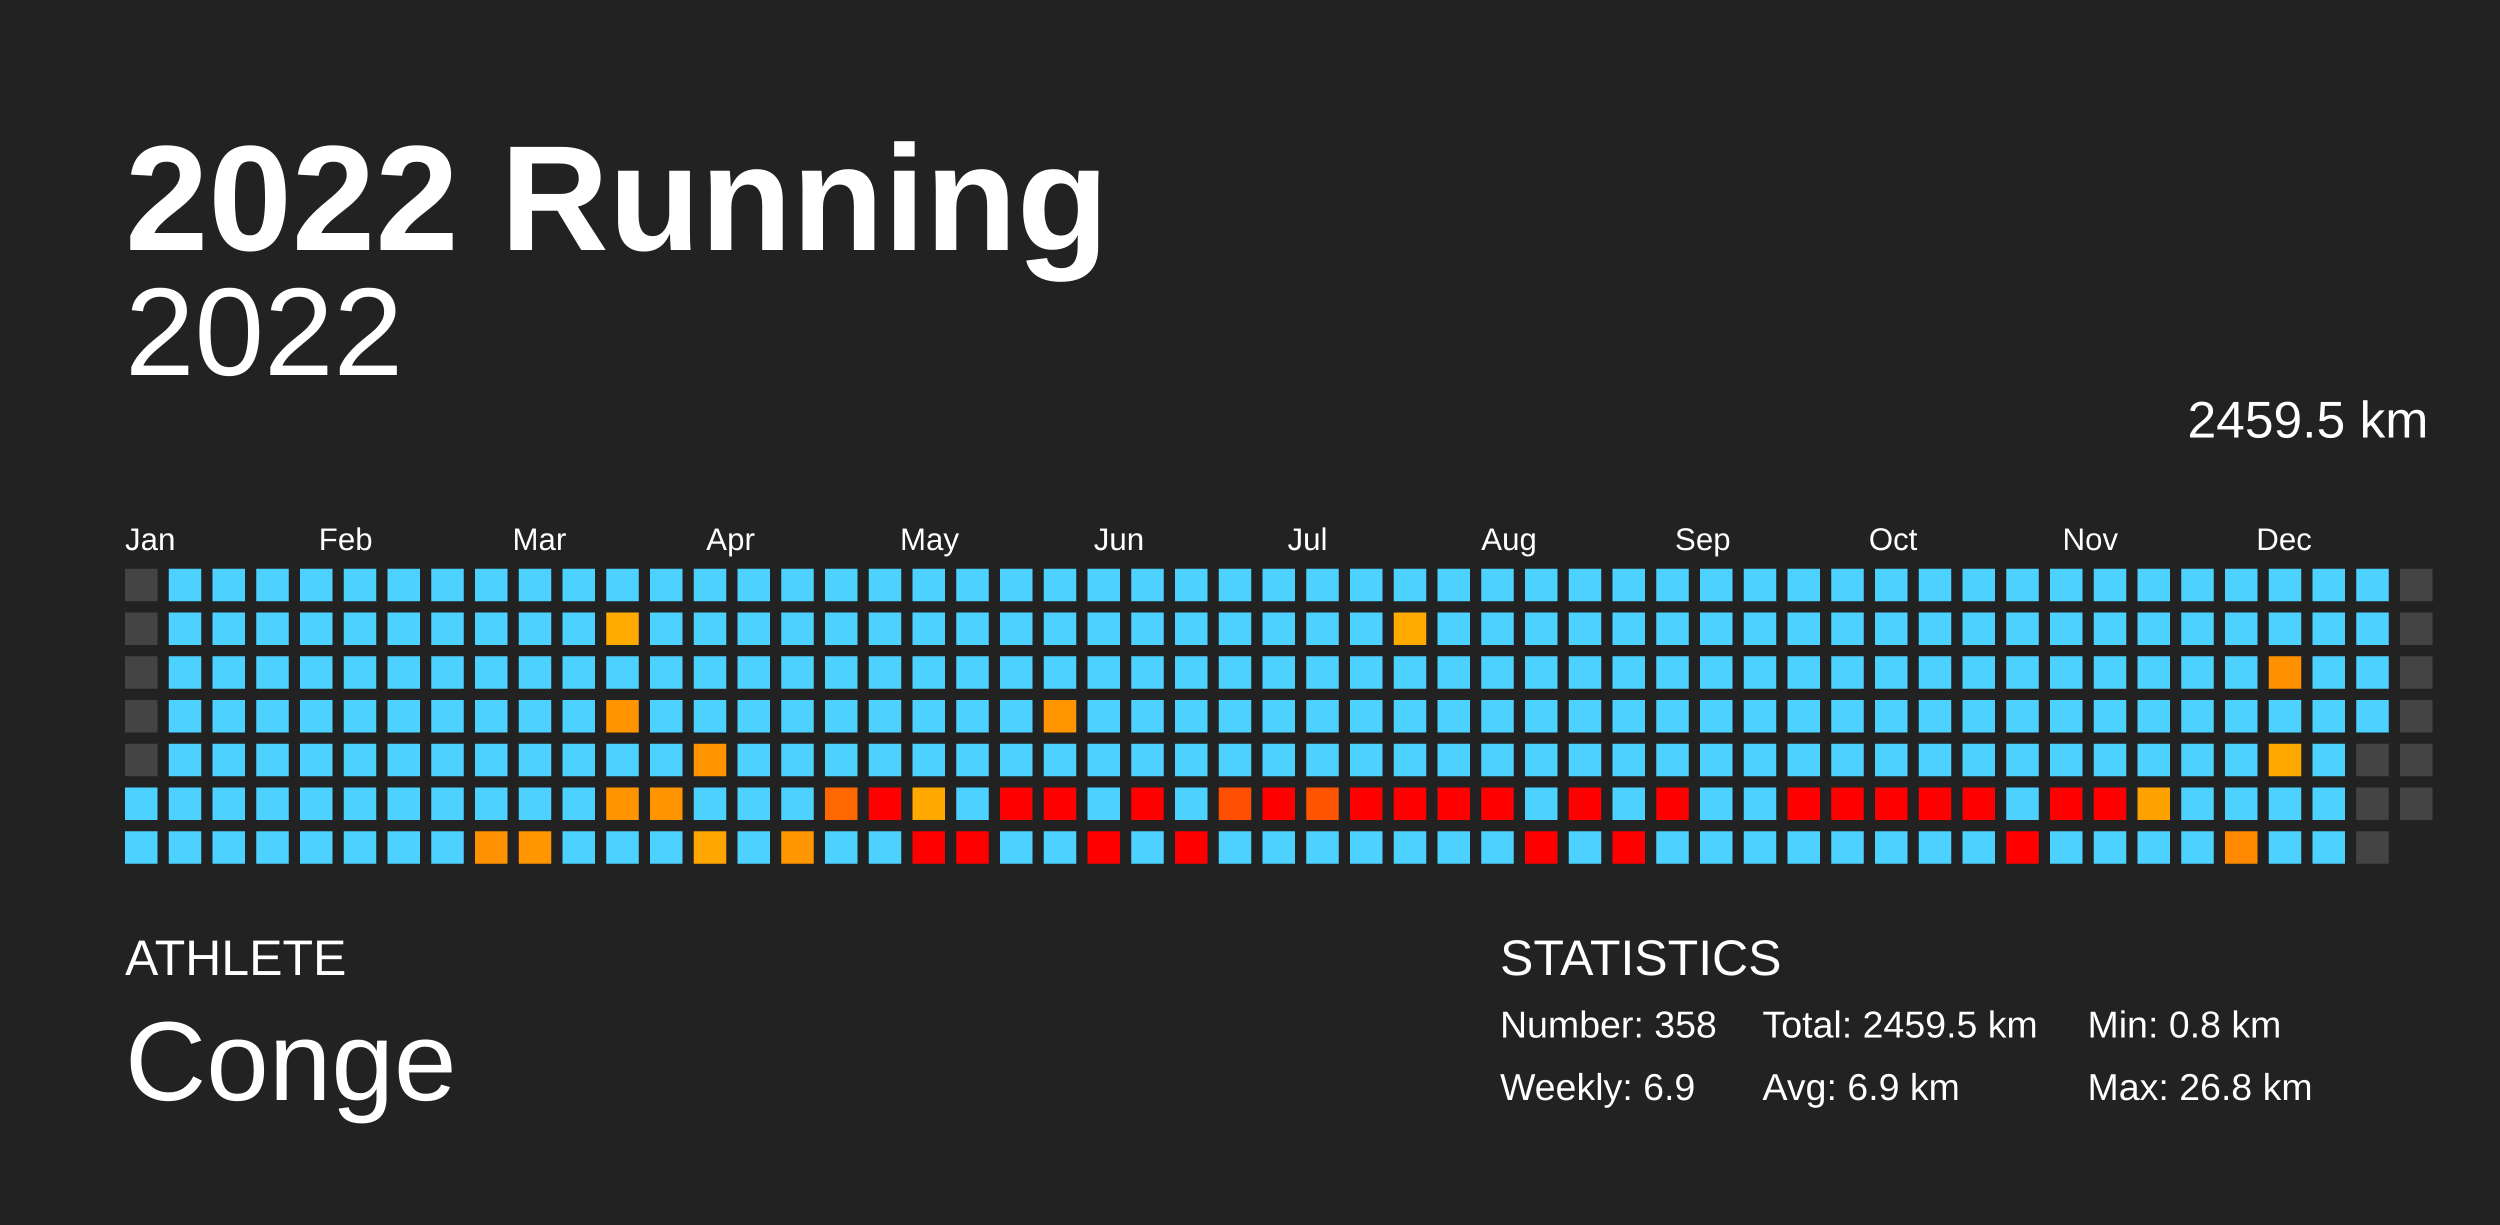
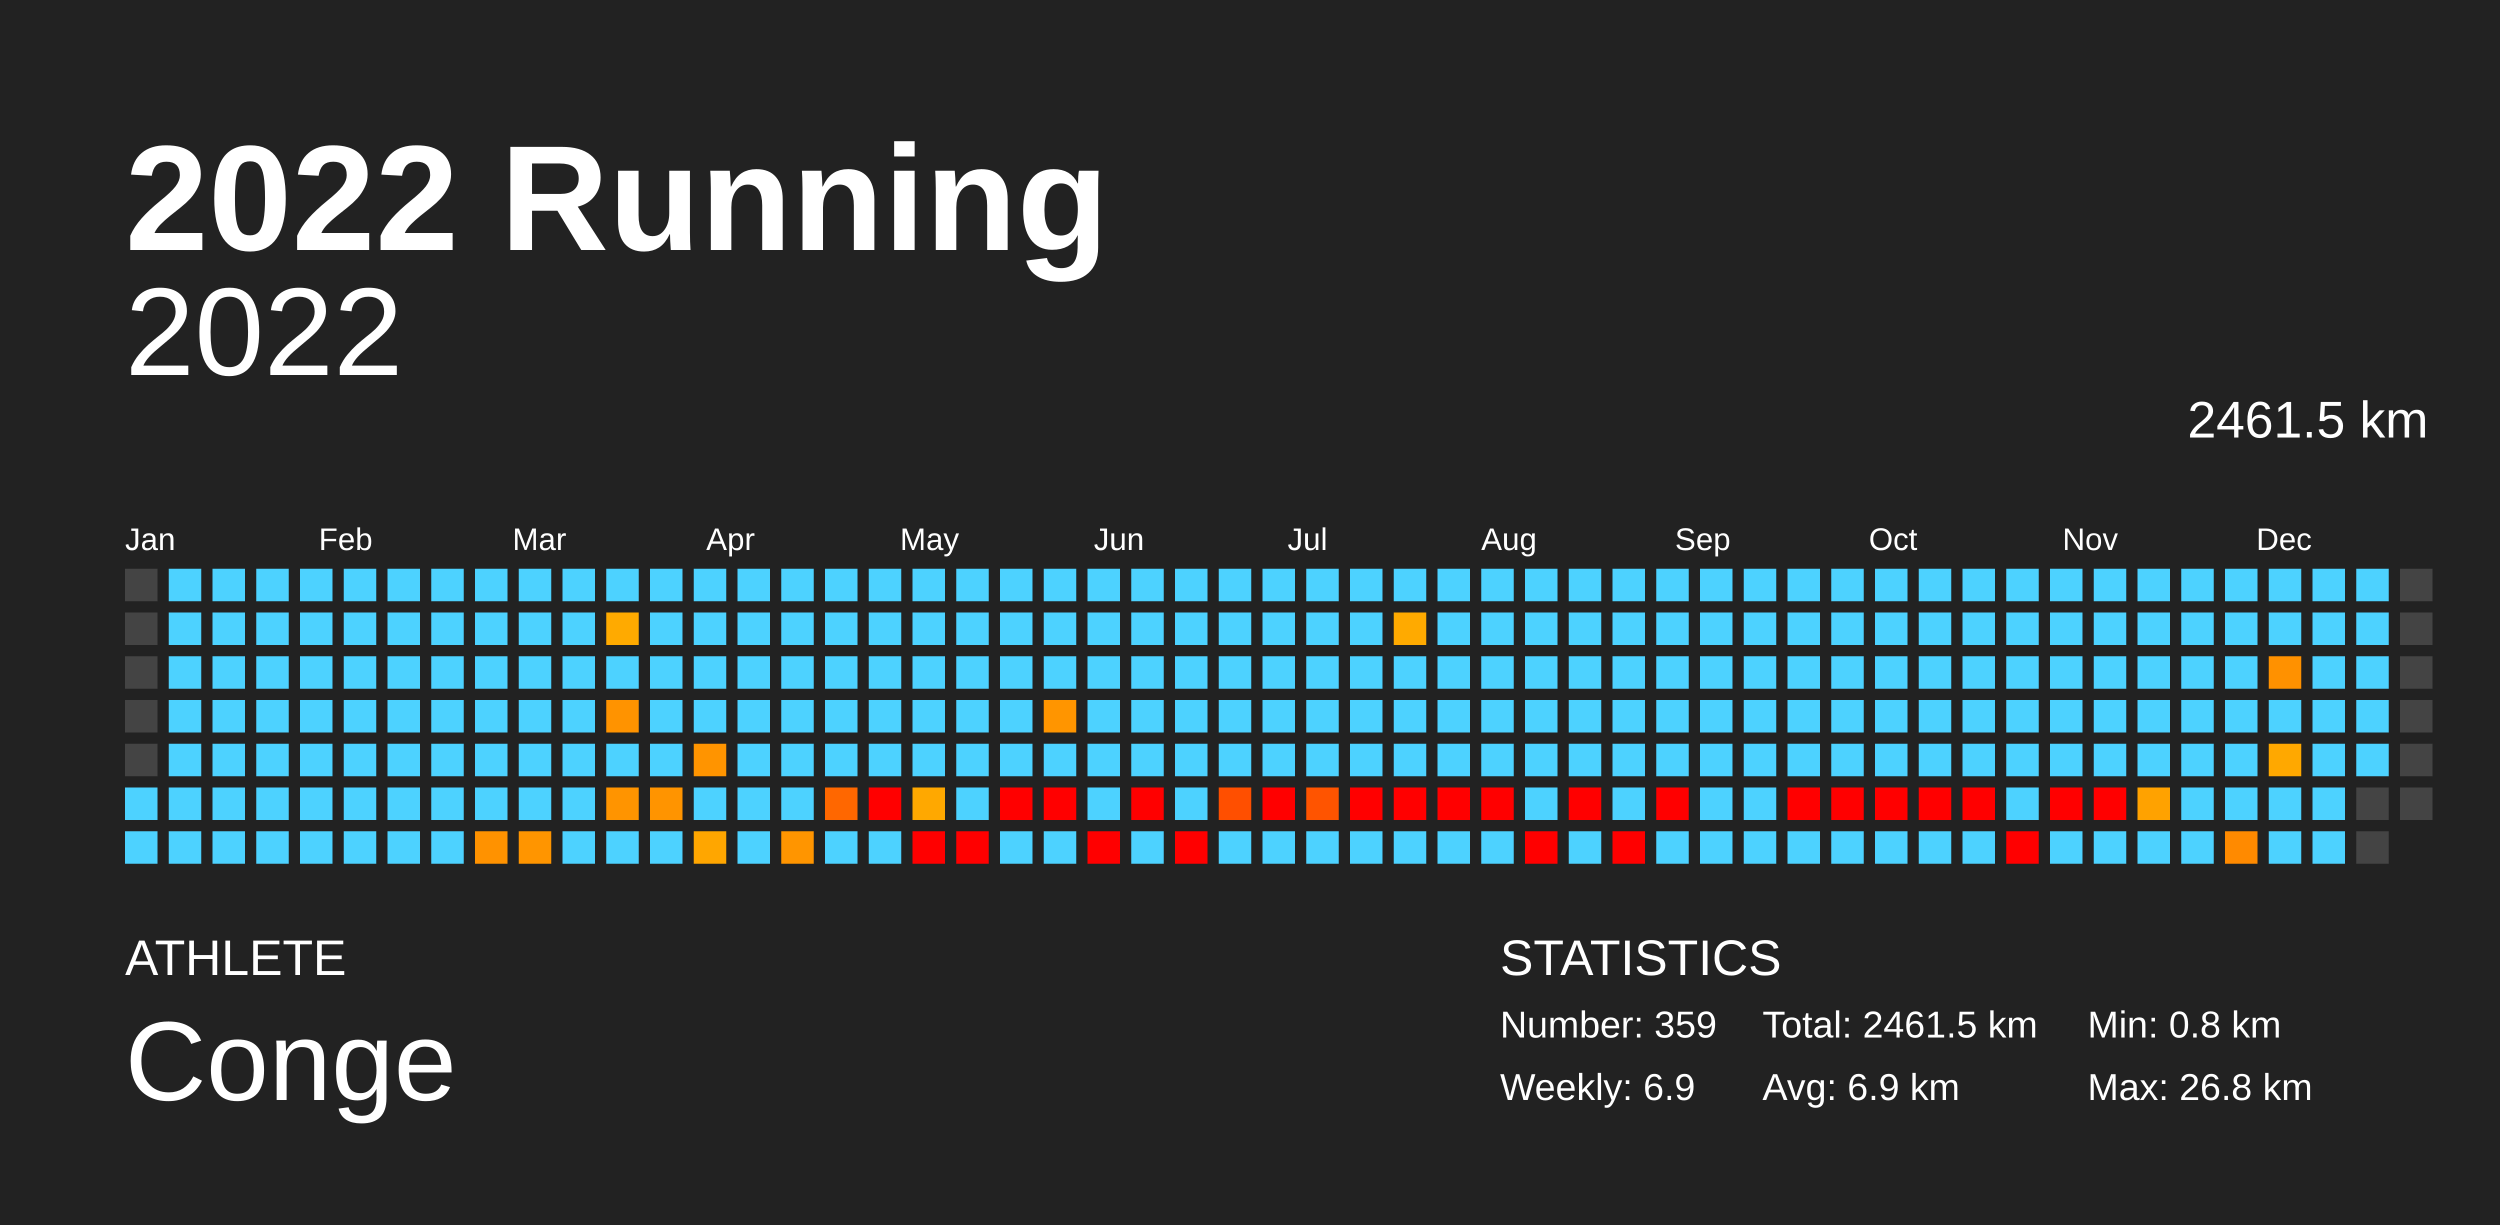
<svg xmlns="http://www.w3.org/2000/svg" baseProfile="full" height="98mm" version="1.1" viewBox="0,0,200,98" width="200mm">
  <defs />
  <rect fill="#222222" height="98" width="200" x="0" y="0" />
  <text fill="#FFFFFF" style="font-size:12px; font-family:Arial; font-weight:bold;" x="10" y="20">2022 Running</text>
  <text fill="#FFFFFF" style="font-size:4px; font-family:Arial" x="10" y="78">ATHLETE</text>
  <text fill="#FFFFFF" style="font-size:9px; font-family:Arial" x="10" y="88">Conge</text>
  <text fill="#FFFFFF" style="font-size:4px; font-family:Arial" x="120" y="78">STATISTICS</text>
-   <text fill="#FFFFFF" style="font-size:3px; font-family:Arial" x="120" y="83">Number: 358</text>
+   <text fill="#FFFFFF" style="font-size:3px; font-family:Arial" x="120" y="83">Number: 359</text>
  <text fill="#FFFFFF" style="font-size:3px; font-family:Arial" x="120" y="88">Weekly: 6.9</text>
-   <text fill="#FFFFFF" style="font-size:3px; font-family:Arial" x="141" y="83">Total: 2459.5 km</text>
+   <text fill="#FFFFFF" style="font-size:3px; font-family:Arial" x="141" y="83">Total: 2461.5 km</text>
  <text fill="#FFFFFF" style="font-size:3px; font-family:Arial" x="141" y="88">Avg: 6.9 km</text>
  <text fill="#FFFFFF" style="font-size:3px; font-family:Arial" x="167" y="83">Min: 0.8 km</text>
  <text fill="#FFFFFF" style="font-size:3px; font-family:Arial" x="167" y="88">Max: 26.8 km</text>
  <text alignment-baseline="hanging" fill="#FFFFFF" style="font-size:10.0px; font-family:Arial;" x="10" y="30">2022</text>
-   <text alignment-baseline="hanging" fill="#FFFFFF" style="font-size:4.125px; font-family:Arial;" x="175" y="35">2459.5 km</text>
+   <text alignment-baseline="hanging" fill="#FFFFFF" style="font-size:4.125px; font-family:Arial;" x="175" y="35">2461.5 km</text>
  <text fill="#FFFFFF" style="font-size:2.5px; font-family:Arial" x="10.0" y="44">Jan</text>
  <text fill="#FFFFFF" style="font-size:2.5px; font-family:Arial" x="25.5" y="44">Feb</text>
  <text fill="#FFFFFF" style="font-size:2.5px; font-family:Arial" x="41.0" y="44">Mar</text>
  <text fill="#FFFFFF" style="font-size:2.5px; font-family:Arial" x="56.5" y="44">Apr</text>
  <text fill="#FFFFFF" style="font-size:2.5px; font-family:Arial" x="72.0" y="44">May</text>
  <text fill="#FFFFFF" style="font-size:2.5px; font-family:Arial" x="87.5" y="44">Jun</text>
  <text fill="#FFFFFF" style="font-size:2.5px; font-family:Arial" x="103.0" y="44">Jul</text>
  <text fill="#FFFFFF" style="font-size:2.5px; font-family:Arial" x="118.5" y="44">Aug</text>
  <text fill="#FFFFFF" style="font-size:2.5px; font-family:Arial" x="134.0" y="44">Sep</text>
  <text fill="#FFFFFF" style="font-size:2.5px; font-family:Arial" x="149.5" y="44">Oct</text>
  <text fill="#FFFFFF" style="font-size:2.5px; font-family:Arial" x="165.0" y="44">Nov</text>
  <text fill="#FFFFFF" style="font-size:2.5px; font-family:Arial" x="180.5" y="44">Dec</text>
  <rect fill="#444444" height="2.6" width="2.6" x="10.0" y="45.5" />
  <rect fill="#444444" height="2.6" width="2.6" x="10.0" y="49.0" />
  <rect fill="#444444" height="2.6" width="2.6" x="10.0" y="52.5" />
  <rect fill="#444444" height="2.6" width="2.6" x="10.0" y="56.0" />
  <rect fill="#444444" height="2.6" width="2.6" x="10.0" y="59.5" />
  <rect fill="#4dd2ff" height="2.6" width="2.6" x="10.0" y="63.0" />
  <rect fill="#4dd2ff" height="2.6" width="2.6" x="10.0" y="66.5" />
  <rect fill="#4dd2ff" height="2.6" width="2.6" x="13.5" y="45.5" />
  <rect fill="#4dd2ff" height="2.6" width="2.6" x="13.5" y="49.0" />
  <rect fill="#4dd2ff" height="2.6" width="2.6" x="13.5" y="52.5" />
  <rect fill="#4dd2ff" height="2.6" width="2.6" x="13.5" y="56.0" />
  <rect fill="#4dd2ff" height="2.6" width="2.6" x="13.5" y="59.5" />
  <rect fill="#4dd2ff" height="2.6" width="2.6" x="13.5" y="63.0" />
  <rect fill="#4dd2ff" height="2.6" width="2.6" x="13.5" y="66.5" />
  <rect fill="#4dd2ff" height="2.6" width="2.6" x="17.0" y="45.5" />
  <rect fill="#4dd2ff" height="2.6" width="2.6" x="17.0" y="49.0" />
  <rect fill="#4dd2ff" height="2.6" width="2.6" x="17.0" y="52.5" />
  <rect fill="#4dd2ff" height="2.6" width="2.6" x="17.0" y="56.0" />
  <rect fill="#4dd2ff" height="2.6" width="2.6" x="17.0" y="59.5" />
  <rect fill="#4dd2ff" height="2.6" width="2.6" x="17.0" y="63.0" />
  <rect fill="#4dd2ff" height="2.6" width="2.6" x="17.0" y="66.5" />
  <rect fill="#4dd2ff" height="2.6" width="2.6" x="20.5" y="45.5" />
  <rect fill="#4dd2ff" height="2.6" width="2.6" x="20.5" y="49.0" />
  <rect fill="#4dd2ff" height="2.6" width="2.6" x="20.5" y="52.5" />
  <rect fill="#4dd2ff" height="2.6" width="2.6" x="20.5" y="56.0" />
  <rect fill="#4dd2ff" height="2.6" width="2.6" x="20.5" y="59.5" />
  <rect fill="#4dd2ff" height="2.6" width="2.6" x="20.5" y="63.0" />
  <rect fill="#4dd2ff" height="2.6" width="2.6" x="20.5" y="66.5" />
  <rect fill="#4dd2ff" height="2.6" width="2.6" x="24.0" y="45.5" />
  <rect fill="#4dd2ff" height="2.6" width="2.6" x="24.0" y="49.0" />
  <rect fill="#4dd2ff" height="2.6" width="2.6" x="24.0" y="52.5" />
  <rect fill="#4dd2ff" height="2.6" width="2.6" x="24.0" y="56.0" />
  <rect fill="#4dd2ff" height="2.6" width="2.6" x="24.0" y="59.5" />
  <rect fill="#4dd2ff" height="2.6" width="2.6" x="24.0" y="63.0" />
  <rect fill="#4dd2ff" height="2.6" width="2.6" x="24.0" y="66.5" />
  <rect fill="#4dd2ff" height="2.6" width="2.6" x="27.5" y="45.5" />
  <rect fill="#4dd2ff" height="2.6" width="2.6" x="27.5" y="49.0" />
  <rect fill="#4dd2ff" height="2.6" width="2.6" x="27.5" y="52.5" />
  <rect fill="#4dd2ff" height="2.6" width="2.6" x="27.5" y="56.0" />
  <rect fill="#4dd2ff" height="2.6" width="2.6" x="27.5" y="59.5" />
  <rect fill="#4dd2ff" height="2.6" width="2.6" x="27.5" y="63.0" />
  <rect fill="#4dd2ff" height="2.6" width="2.6" x="27.5" y="66.5" />
  <rect fill="#4dd2ff" height="2.6" width="2.6" x="31.0" y="45.5" />
  <rect fill="#4dd2ff" height="2.6" width="2.6" x="31.0" y="49.0" />
  <rect fill="#4dd2ff" height="2.6" width="2.6" x="31.0" y="52.5" />
  <rect fill="#4dd2ff" height="2.6" width="2.6" x="31.0" y="56.0" />
  <rect fill="#4dd2ff" height="2.6" width="2.6" x="31.0" y="59.5" />
  <rect fill="#4dd2ff" height="2.6" width="2.6" x="31.0" y="63.0" />
  <rect fill="#4dd2ff" height="2.6" width="2.6" x="31.0" y="66.5" />
  <rect fill="#4dd2ff" height="2.6" width="2.6" x="34.5" y="45.5" />
  <rect fill="#4dd2ff" height="2.6" width="2.6" x="34.5" y="49.0" />
  <rect fill="#4dd2ff" height="2.6" width="2.6" x="34.5" y="52.5" />
  <rect fill="#4dd2ff" height="2.6" width="2.6" x="34.5" y="56.0" />
  <rect fill="#4dd2ff" height="2.6" width="2.6" x="34.5" y="59.5" />
  <rect fill="#4dd2ff" height="2.6" width="2.6" x="34.5" y="63.0" />
  <rect fill="#4dd2ff" height="2.6" width="2.6" x="34.5" y="66.5" />
  <rect fill="#4dd2ff" height="2.6" width="2.6" x="38.0" y="45.5" />
  <rect fill="#4dd2ff" height="2.6" width="2.6" x="38.0" y="49.0" />
  <rect fill="#4dd2ff" height="2.6" width="2.6" x="38.0" y="52.5" />
  <rect fill="#4dd2ff" height="2.6" width="2.6" x="38.0" y="56.0" />
  <rect fill="#4dd2ff" height="2.6" width="2.6" x="38.0" y="59.5" />
  <rect fill="#4dd2ff" height="2.6" width="2.6" x="38.0" y="63.0" />
  <rect fill="#ff9200" height="2.6" width="2.6" x="38.0" y="66.5" />
  <rect fill="#4dd2ff" height="2.6" width="2.6" x="41.5" y="45.5" />
  <rect fill="#4dd2ff" height="2.6" width="2.6" x="41.5" y="49.0" />
  <rect fill="#4dd2ff" height="2.6" width="2.6" x="41.5" y="52.5" />
  <rect fill="#4dd2ff" height="2.6" width="2.6" x="41.5" y="56.0" />
  <rect fill="#4dd2ff" height="2.6" width="2.6" x="41.5" y="59.5" />
  <rect fill="#4dd2ff" height="2.6" width="2.6" x="41.5" y="63.0" />
  <rect fill="#ff9500" height="2.6" width="2.6" x="41.5" y="66.5" />
  <rect fill="#4dd2ff" height="2.6" width="2.6" x="45.0" y="45.5" />
  <rect fill="#4dd2ff" height="2.6" width="2.6" x="45.0" y="49.0" />
  <rect fill="#4dd2ff" height="2.6" width="2.6" x="45.0" y="52.5" />
  <rect fill="#4dd2ff" height="2.6" width="2.6" x="45.0" y="56.0" />
  <rect fill="#4dd2ff" height="2.6" width="2.6" x="45.0" y="59.5" />
  <rect fill="#4dd2ff" height="2.6" width="2.6" x="45.0" y="63.0" />
  <rect fill="#4dd2ff" height="2.6" width="2.6" x="45.0" y="66.5" />
  <rect fill="#4dd2ff" height="2.6" width="2.6" x="48.5" y="45.5" />
  <rect fill="#ffaa00" height="2.6" width="2.6" x="48.5" y="49.0" />
  <rect fill="#4dd2ff" height="2.6" width="2.6" x="48.5" y="52.5" />
  <rect fill="#ff9300" height="2.6" width="2.6" x="48.5" y="56.0" />
  <rect fill="#4dd2ff" height="2.6" width="2.6" x="48.5" y="59.5" />
  <rect fill="#ff9400" height="2.6" width="2.6" x="48.5" y="63.0" />
  <rect fill="#4dd2ff" height="2.6" width="2.6" x="48.5" y="66.5" />
  <rect fill="#4dd2ff" height="2.6" width="2.6" x="52.0" y="45.5" />
  <rect fill="#4dd2ff" height="2.6" width="2.6" x="52.0" y="49.0" />
  <rect fill="#4dd2ff" height="2.6" width="2.6" x="52.0" y="52.5" />
  <rect fill="#4dd2ff" height="2.6" width="2.6" x="52.0" y="56.0" />
  <rect fill="#4dd2ff" height="2.6" width="2.6" x="52.0" y="59.5" />
  <rect fill="#ff9400" height="2.6" width="2.6" x="52.0" y="63.0" />
  <rect fill="#4dd2ff" height="2.6" width="2.6" x="52.0" y="66.5" />
  <rect fill="#4dd2ff" height="2.6" width="2.6" x="55.5" y="45.5" />
  <rect fill="#4dd2ff" height="2.6" width="2.6" x="55.5" y="49.0" />
  <rect fill="#4dd2ff" height="2.6" width="2.6" x="55.5" y="52.5" />
  <rect fill="#4dd2ff" height="2.6" width="2.6" x="55.5" y="56.0" />
  <rect fill="#ff9400" height="2.6" width="2.6" x="55.5" y="59.5" />
  <rect fill="#4dd2ff" height="2.6" width="2.6" x="55.5" y="63.0" />
  <rect fill="#ffa600" height="2.6" width="2.6" x="55.5" y="66.5" />
  <rect fill="#4dd2ff" height="2.6" width="2.6" x="59.0" y="45.5" />
  <rect fill="#4dd2ff" height="2.6" width="2.6" x="59.0" y="49.0" />
  <rect fill="#4dd2ff" height="2.6" width="2.6" x="59.0" y="52.5" />
  <rect fill="#4dd2ff" height="2.6" width="2.6" x="59.0" y="56.0" />
  <rect fill="#4dd2ff" height="2.6" width="2.6" x="59.0" y="59.5" />
  <rect fill="#4dd2ff" height="2.6" width="2.6" x="59.0" y="63.0" />
  <rect fill="#4dd2ff" height="2.6" width="2.6" x="59.0" y="66.5" />
  <rect fill="#4dd2ff" height="2.6" width="2.6" x="62.5" y="45.5" />
  <rect fill="#4dd2ff" height="2.6" width="2.6" x="62.5" y="49.0" />
  <rect fill="#4dd2ff" height="2.6" width="2.6" x="62.5" y="52.5" />
  <rect fill="#4dd2ff" height="2.6" width="2.6" x="62.5" y="56.0" />
  <rect fill="#4dd2ff" height="2.6" width="2.6" x="62.5" y="59.5" />
  <rect fill="#4dd2ff" height="2.6" width="2.6" x="62.5" y="63.0" />
  <rect fill="#ff9500" height="2.6" width="2.6" x="62.5" y="66.5" />
  <rect fill="#4dd2ff" height="2.6" width="2.6" x="66.0" y="45.5" />
  <rect fill="#4dd2ff" height="2.6" width="2.6" x="66.0" y="49.0" />
  <rect fill="#4dd2ff" height="2.6" width="2.6" x="66.0" y="52.5" />
  <rect fill="#4dd2ff" height="2.6" width="2.6" x="66.0" y="56.0" />
  <rect fill="#4dd2ff" height="2.6" width="2.6" x="66.0" y="59.5" />
  <rect fill="#ff6700" height="2.6" width="2.6" x="66.0" y="63.0" />
  <rect fill="#4dd2ff" height="2.6" width="2.6" x="66.0" y="66.5" />
  <rect fill="#4dd2ff" height="2.6" width="2.6" x="69.5" y="45.5" />
  <rect fill="#4dd2ff" height="2.6" width="2.6" x="69.5" y="49.0" />
  <rect fill="#4dd2ff" height="2.6" width="2.6" x="69.5" y="52.5" />
  <rect fill="#4dd2ff" height="2.6" width="2.6" x="69.5" y="56.0" />
  <rect fill="#4dd2ff" height="2.6" width="2.6" x="69.5" y="59.5" />
  <rect fill="red" height="2.6" width="2.6" x="69.5" y="63.0" />
  <rect fill="#4dd2ff" height="2.6" width="2.6" x="69.5" y="66.5" />
  <rect fill="#4dd2ff" height="2.6" width="2.6" x="73.0" y="45.5" />
  <rect fill="#4dd2ff" height="2.6" width="2.6" x="73.0" y="49.0" />
  <rect fill="#4dd2ff" height="2.6" width="2.6" x="73.0" y="52.5" />
  <rect fill="#4dd2ff" height="2.6" width="2.6" x="73.0" y="56.0" />
  <rect fill="#4dd2ff" height="2.6" width="2.6" x="73.0" y="59.5" />
  <rect fill="#ffa800" height="2.6" width="2.6" x="73.0" y="63.0" />
  <rect fill="red" height="2.6" width="2.6" x="73.0" y="66.5" />
  <rect fill="#4dd2ff" height="2.6" width="2.6" x="76.5" y="45.5" />
  <rect fill="#4dd2ff" height="2.6" width="2.6" x="76.5" y="49.0" />
  <rect fill="#4dd2ff" height="2.6" width="2.6" x="76.5" y="52.5" />
  <rect fill="#4dd2ff" height="2.6" width="2.6" x="76.5" y="56.0" />
  <rect fill="#4dd2ff" height="2.6" width="2.6" x="76.5" y="59.5" />
  <rect fill="#4dd2ff" height="2.6" width="2.6" x="76.5" y="63.0" />
  <rect fill="red" height="2.6" width="2.6" x="76.5" y="66.5" />
  <rect fill="#4dd2ff" height="2.6" width="2.6" x="80.0" y="45.5" />
  <rect fill="#4dd2ff" height="2.6" width="2.6" x="80.0" y="49.0" />
  <rect fill="#4dd2ff" height="2.6" width="2.6" x="80.0" y="52.5" />
  <rect fill="#4dd2ff" height="2.6" width="2.6" x="80.0" y="56.0" />
  <rect fill="#4dd2ff" height="2.6" width="2.6" x="80.0" y="59.5" />
  <rect fill="red" height="2.6" width="2.6" x="80.0" y="63.0" />
  <rect fill="#4dd2ff" height="2.6" width="2.6" x="80.0" y="66.5" />
  <rect fill="#4dd2ff" height="2.6" width="2.6" x="83.5" y="45.5" />
  <rect fill="#4dd2ff" height="2.6" width="2.6" x="83.5" y="49.0" />
  <rect fill="#4dd2ff" height="2.6" width="2.6" x="83.5" y="52.5" />
  <rect fill="#ff9500" height="2.6" width="2.6" x="83.5" y="56.0" />
  <rect fill="#4dd2ff" height="2.6" width="2.6" x="83.5" y="59.5" />
  <rect fill="red" height="2.6" width="2.6" x="83.5" y="63.0" />
  <rect fill="#4dd2ff" height="2.6" width="2.6" x="83.5" y="66.5" />
  <rect fill="#4dd2ff" height="2.6" width="2.6" x="87.0" y="45.5" />
  <rect fill="#4dd2ff" height="2.6" width="2.6" x="87.0" y="49.0" />
  <rect fill="#4dd2ff" height="2.6" width="2.6" x="87.0" y="52.5" />
  <rect fill="#4dd2ff" height="2.6" width="2.6" x="87.0" y="56.0" />
  <rect fill="#4dd2ff" height="2.6" width="2.6" x="87.0" y="59.5" />
  <rect fill="#4dd2ff" height="2.6" width="2.6" x="87.0" y="63.0" />
  <rect fill="red" height="2.6" width="2.6" x="87.0" y="66.5" />
  <rect fill="#4dd2ff" height="2.6" width="2.6" x="90.5" y="45.5" />
  <rect fill="#4dd2ff" height="2.6" width="2.6" x="90.5" y="49.0" />
  <rect fill="#4dd2ff" height="2.6" width="2.6" x="90.5" y="52.5" />
  <rect fill="#4dd2ff" height="2.6" width="2.6" x="90.5" y="56.0" />
  <rect fill="#4dd2ff" height="2.6" width="2.6" x="90.5" y="59.5" />
  <rect fill="red" height="2.6" width="2.6" x="90.5" y="63.0" />
  <rect fill="#4dd2ff" height="2.6" width="2.6" x="90.5" y="66.5" />
  <rect fill="#4dd2ff" height="2.6" width="2.6" x="94.0" y="45.5" />
  <rect fill="#4dd2ff" height="2.6" width="2.6" x="94.0" y="49.0" />
  <rect fill="#4dd2ff" height="2.6" width="2.6" x="94.0" y="52.5" />
  <rect fill="#4dd2ff" height="2.6" width="2.6" x="94.0" y="56.0" />
  <rect fill="#4dd2ff" height="2.6" width="2.6" x="94.0" y="59.5" />
  <rect fill="#4dd2ff" height="2.6" width="2.6" x="94.0" y="63.0" />
  <rect fill="red" height="2.6" width="2.6" x="94.0" y="66.5" />
  <rect fill="#4dd2ff" height="2.6" width="2.6" x="97.5" y="45.5" />
  <rect fill="#4dd2ff" height="2.6" width="2.6" x="97.5" y="49.0" />
  <rect fill="#4dd2ff" height="2.6" width="2.6" x="97.5" y="52.5" />
  <rect fill="#4dd2ff" height="2.6" width="2.6" x="97.5" y="56.0" />
  <rect fill="#4dd2ff" height="2.6" width="2.6" x="97.5" y="59.5" />
  <rect fill="#ff4f00" height="2.6" width="2.6" x="97.5" y="63.0" />
  <rect fill="#4dd2ff" height="2.6" width="2.6" x="97.5" y="66.5" />
  <rect fill="#4dd2ff" height="2.6" width="2.6" x="101.0" y="45.5" />
  <rect fill="#4dd2ff" height="2.6" width="2.6" x="101.0" y="49.0" />
  <rect fill="#4dd2ff" height="2.6" width="2.6" x="101.0" y="52.5" />
  <rect fill="#4dd2ff" height="2.6" width="2.6" x="101.0" y="56.0" />
  <rect fill="#4dd2ff" height="2.6" width="2.6" x="101.0" y="59.5" />
  <rect fill="red" height="2.6" width="2.6" x="101.0" y="63.0" />
  <rect fill="#4dd2ff" height="2.6" width="2.6" x="101.0" y="66.5" />
  <rect fill="#4dd2ff" height="2.6" width="2.6" x="104.5" y="45.5" />
  <rect fill="#4dd2ff" height="2.6" width="2.6" x="104.5" y="49.0" />
  <rect fill="#4dd2ff" height="2.6" width="2.6" x="104.5" y="52.5" />
  <rect fill="#4dd2ff" height="2.6" width="2.6" x="104.5" y="56.0" />
  <rect fill="#4dd2ff" height="2.6" width="2.6" x="104.5" y="59.5" />
  <rect fill="#ff5400" height="2.6" width="2.6" x="104.5" y="63.0" />
  <rect fill="#4dd2ff" height="2.6" width="2.6" x="104.5" y="66.5" />
  <rect fill="#4dd2ff" height="2.6" width="2.6" x="108.0" y="45.5" />
  <rect fill="#4dd2ff" height="2.6" width="2.6" x="108.0" y="49.0" />
  <rect fill="#4dd2ff" height="2.6" width="2.6" x="108.0" y="52.5" />
  <rect fill="#4dd2ff" height="2.6" width="2.6" x="108.0" y="56.0" />
  <rect fill="#4dd2ff" height="2.6" width="2.6" x="108.0" y="59.5" />
  <rect fill="red" height="2.6" width="2.6" x="108.0" y="63.0" />
  <rect fill="#4dd2ff" height="2.6" width="2.6" x="108.0" y="66.5" />
  <rect fill="#4dd2ff" height="2.6" width="2.6" x="111.5" y="45.5" />
  <rect fill="#ffaa00" height="2.6" width="2.6" x="111.5" y="49.0" />
  <rect fill="#4dd2ff" height="2.6" width="2.6" x="111.5" y="52.5" />
  <rect fill="#4dd2ff" height="2.6" width="2.6" x="111.5" y="56.0" />
  <rect fill="#4dd2ff" height="2.6" width="2.6" x="111.5" y="59.5" />
  <rect fill="red" height="2.6" width="2.6" x="111.5" y="63.0" />
  <rect fill="#4dd2ff" height="2.6" width="2.6" x="111.5" y="66.5" />
  <rect fill="#4dd2ff" height="2.6" width="2.6" x="115.0" y="45.5" />
  <rect fill="#4dd2ff" height="2.6" width="2.6" x="115.0" y="49.0" />
  <rect fill="#4dd2ff" height="2.6" width="2.6" x="115.0" y="52.5" />
  <rect fill="#4dd2ff" height="2.6" width="2.6" x="115.0" y="56.0" />
  <rect fill="#4dd2ff" height="2.6" width="2.6" x="115.0" y="59.5" />
  <rect fill="red" height="2.6" width="2.6" x="115.0" y="63.0" />
  <rect fill="#4dd2ff" height="2.6" width="2.6" x="115.0" y="66.5" />
  <rect fill="#4dd2ff" height="2.6" width="2.6" x="118.5" y="45.5" />
  <rect fill="#4dd2ff" height="2.6" width="2.6" x="118.5" y="49.0" />
  <rect fill="#4dd2ff" height="2.6" width="2.6" x="118.5" y="52.5" />
  <rect fill="#4dd2ff" height="2.6" width="2.6" x="118.5" y="56.0" />
  <rect fill="#4dd2ff" height="2.6" width="2.6" x="118.5" y="59.5" />
  <rect fill="red" height="2.6" width="2.6" x="118.5" y="63.0" />
  <rect fill="#4dd2ff" height="2.6" width="2.6" x="118.5" y="66.5" />
  <rect fill="#4dd2ff" height="2.6" width="2.6" x="122.0" y="45.5" />
  <rect fill="#4dd2ff" height="2.6" width="2.6" x="122.0" y="49.0" />
  <rect fill="#4dd2ff" height="2.6" width="2.6" x="122.0" y="52.5" />
  <rect fill="#4dd2ff" height="2.6" width="2.6" x="122.0" y="56.0" />
  <rect fill="#4dd2ff" height="2.6" width="2.6" x="122.0" y="59.5" />
  <rect fill="#4dd2ff" height="2.6" width="2.6" x="122.0" y="63.0" />
  <rect fill="red" height="2.6" width="2.6" x="122.0" y="66.5" />
  <rect fill="#4dd2ff" height="2.6" width="2.6" x="125.5" y="45.5" />
  <rect fill="#4dd2ff" height="2.6" width="2.6" x="125.5" y="49.0" />
  <rect fill="#4dd2ff" height="2.6" width="2.6" x="125.5" y="52.5" />
  <rect fill="#4dd2ff" height="2.6" width="2.6" x="125.5" y="56.0" />
  <rect fill="#4dd2ff" height="2.6" width="2.6" x="125.5" y="59.5" />
  <rect fill="red" height="2.6" width="2.6" x="125.5" y="63.0" />
  <rect fill="#4dd2ff" height="2.6" width="2.6" x="125.5" y="66.5" />
  <rect fill="#4dd2ff" height="2.6" width="2.6" x="129.0" y="45.5" />
  <rect fill="#4dd2ff" height="2.6" width="2.6" x="129.0" y="49.0" />
  <rect fill="#4dd2ff" height="2.6" width="2.6" x="129.0" y="52.5" />
  <rect fill="#4dd2ff" height="2.6" width="2.6" x="129.0" y="56.0" />
  <rect fill="#4dd2ff" height="2.6" width="2.6" x="129.0" y="59.5" />
  <rect fill="#4dd2ff" height="2.6" width="2.6" x="129.0" y="63.0" />
  <rect fill="red" height="2.6" width="2.6" x="129.0" y="66.5" />
  <rect fill="#4dd2ff" height="2.6" width="2.6" x="132.5" y="45.5" />
  <rect fill="#4dd2ff" height="2.6" width="2.6" x="132.5" y="49.0" />
  <rect fill="#4dd2ff" height="2.6" width="2.6" x="132.5" y="52.5" />
  <rect fill="#4dd2ff" height="2.6" width="2.6" x="132.5" y="56.0" />
  <rect fill="#4dd2ff" height="2.6" width="2.6" x="132.5" y="59.5" />
  <rect fill="red" height="2.6" width="2.6" x="132.5" y="63.0" />
  <rect fill="#4dd2ff" height="2.6" width="2.6" x="132.5" y="66.5" />
  <rect fill="#4dd2ff" height="2.6" width="2.6" x="136.0" y="45.5" />
  <rect fill="#4dd2ff" height="2.6" width="2.6" x="136.0" y="49.0" />
  <rect fill="#4dd2ff" height="2.6" width="2.6" x="136.0" y="52.5" />
  <rect fill="#4dd2ff" height="2.6" width="2.6" x="136.0" y="56.0" />
  <rect fill="#4dd2ff" height="2.6" width="2.6" x="136.0" y="59.5" />
  <rect fill="#4dd2ff" height="2.6" width="2.6" x="136.0" y="63.0" />
  <rect fill="#4dd2ff" height="2.6" width="2.6" x="136.0" y="66.5" />
  <rect fill="#4dd2ff" height="2.6" width="2.6" x="139.5" y="45.5" />
  <rect fill="#4dd2ff" height="2.6" width="2.6" x="139.5" y="49.0" />
  <rect fill="#4dd2ff" height="2.6" width="2.6" x="139.5" y="52.5" />
  <rect fill="#4dd2ff" height="2.6" width="2.6" x="139.5" y="56.0" />
  <rect fill="#4dd2ff" height="2.6" width="2.6" x="139.5" y="59.5" />
  <rect fill="#4dd2ff" height="2.6" width="2.6" x="139.5" y="63.0" />
  <rect fill="#4dd2ff" height="2.6" width="2.6" x="139.5" y="66.5" />
  <rect fill="#4dd2ff" height="2.6" width="2.6" x="143.0" y="45.5" />
  <rect fill="#4dd2ff" height="2.6" width="2.6" x="143.0" y="49.0" />
  <rect fill="#4dd2ff" height="2.6" width="2.6" x="143.0" y="52.5" />
  <rect fill="#4dd2ff" height="2.6" width="2.6" x="143.0" y="56.0" />
  <rect fill="#4dd2ff" height="2.6" width="2.6" x="143.0" y="59.5" />
  <rect fill="red" height="2.6" width="2.6" x="143.0" y="63.0" />
  <rect fill="#4dd2ff" height="2.6" width="2.6" x="143.0" y="66.5" />
  <rect fill="#4dd2ff" height="2.6" width="2.6" x="146.5" y="45.5" />
  <rect fill="#4dd2ff" height="2.6" width="2.6" x="146.5" y="49.0" />
  <rect fill="#4dd2ff" height="2.6" width="2.6" x="146.5" y="52.5" />
  <rect fill="#4dd2ff" height="2.6" width="2.6" x="146.5" y="56.0" />
  <rect fill="#4dd2ff" height="2.6" width="2.6" x="146.5" y="59.5" />
  <rect fill="red" height="2.6" width="2.6" x="146.5" y="63.0" />
  <rect fill="#4dd2ff" height="2.6" width="2.6" x="146.5" y="66.5" />
  <rect fill="#4dd2ff" height="2.6" width="2.6" x="150.0" y="45.5" />
  <rect fill="#4dd2ff" height="2.6" width="2.6" x="150.0" y="49.0" />
  <rect fill="#4dd2ff" height="2.6" width="2.6" x="150.0" y="52.5" />
  <rect fill="#4dd2ff" height="2.6" width="2.6" x="150.0" y="56.0" />
  <rect fill="#4dd2ff" height="2.6" width="2.6" x="150.0" y="59.5" />
  <rect fill="red" height="2.6" width="2.6" x="150.0" y="63.0" />
  <rect fill="#4dd2ff" height="2.6" width="2.6" x="150.0" y="66.5" />
  <rect fill="#4dd2ff" height="2.6" width="2.6" x="153.5" y="45.5" />
  <rect fill="#4dd2ff" height="2.6" width="2.6" x="153.5" y="49.0" />
  <rect fill="#4dd2ff" height="2.6" width="2.6" x="153.5" y="52.5" />
  <rect fill="#4dd2ff" height="2.6" width="2.6" x="153.5" y="56.0" />
  <rect fill="#4dd2ff" height="2.6" width="2.6" x="153.5" y="59.5" />
  <rect fill="red" height="2.6" width="2.6" x="153.5" y="63.0" />
  <rect fill="#4dd2ff" height="2.6" width="2.6" x="153.5" y="66.5" />
  <rect fill="#4dd2ff" height="2.6" width="2.6" x="157.0" y="45.5" />
  <rect fill="#4dd2ff" height="2.6" width="2.6" x="157.0" y="49.0" />
  <rect fill="#4dd2ff" height="2.6" width="2.6" x="157.0" y="52.5" />
  <rect fill="#4dd2ff" height="2.6" width="2.6" x="157.0" y="56.0" />
  <rect fill="#4dd2ff" height="2.6" width="2.6" x="157.0" y="59.5" />
  <rect fill="red" height="2.6" width="2.6" x="157.0" y="63.0" />
  <rect fill="#4dd2ff" height="2.6" width="2.6" x="157.0" y="66.5" />
  <rect fill="#4dd2ff" height="2.6" width="2.6" x="160.5" y="45.5" />
  <rect fill="#4dd2ff" height="2.6" width="2.6" x="160.5" y="49.0" />
  <rect fill="#4dd2ff" height="2.6" width="2.6" x="160.5" y="52.5" />
  <rect fill="#4dd2ff" height="2.6" width="2.6" x="160.5" y="56.0" />
  <rect fill="#4dd2ff" height="2.6" width="2.6" x="160.5" y="59.5" />
  <rect fill="#4dd2ff" height="2.6" width="2.6" x="160.5" y="63.0" />
  <rect fill="red" height="2.6" width="2.6" x="160.5" y="66.5" />
  <rect fill="#4dd2ff" height="2.6" width="2.6" x="164.0" y="45.5" />
  <rect fill="#4dd2ff" height="2.6" width="2.6" x="164.0" y="49.0" />
  <rect fill="#4dd2ff" height="2.6" width="2.6" x="164.0" y="52.5" />
  <rect fill="#4dd2ff" height="2.6" width="2.6" x="164.0" y="56.0" />
  <rect fill="#4dd2ff" height="2.6" width="2.6" x="164.0" y="59.5" />
  <rect fill="red" height="2.6" width="2.6" x="164.0" y="63.0" />
  <rect fill="#4dd2ff" height="2.6" width="2.6" x="164.0" y="66.5" />
  <rect fill="#4dd2ff" height="2.6" width="2.6" x="167.5" y="45.5" />
  <rect fill="#4dd2ff" height="2.6" width="2.6" x="167.5" y="49.0" />
  <rect fill="#4dd2ff" height="2.6" width="2.6" x="167.5" y="52.5" />
  <rect fill="#4dd2ff" height="2.6" width="2.6" x="167.5" y="56.0" />
  <rect fill="#4dd2ff" height="2.6" width="2.6" x="167.5" y="59.5" />
  <rect fill="red" height="2.6" width="2.6" x="167.5" y="63.0" />
  <rect fill="#4dd2ff" height="2.6" width="2.6" x="167.5" y="66.5" />
  <rect fill="#4dd2ff" height="2.6" width="2.6" x="171.0" y="45.5" />
  <rect fill="#4dd2ff" height="2.6" width="2.6" x="171.0" y="49.0" />
  <rect fill="#4dd2ff" height="2.6" width="2.6" x="171.0" y="52.5" />
  <rect fill="#4dd2ff" height="2.6" width="2.6" x="171.0" y="56.0" />
  <rect fill="#4dd2ff" height="2.6" width="2.6" x="171.0" y="59.5" />
  <rect fill="#ffa200" height="2.6" width="2.6" x="171.0" y="63.0" />
  <rect fill="#4dd2ff" height="2.6" width="2.6" x="171.0" y="66.5" />
  <rect fill="#4dd2ff" height="2.6" width="2.6" x="174.5" y="45.5" />
  <rect fill="#4dd2ff" height="2.6" width="2.6" x="174.5" y="49.0" />
  <rect fill="#4dd2ff" height="2.6" width="2.6" x="174.5" y="52.5" />
  <rect fill="#4dd2ff" height="2.6" width="2.6" x="174.5" y="56.0" />
  <rect fill="#4dd2ff" height="2.6" width="2.6" x="174.5" y="59.5" />
  <rect fill="#4dd2ff" height="2.6" width="2.6" x="174.5" y="63.0" />
  <rect fill="#4dd2ff" height="2.6" width="2.6" x="174.5" y="66.5" />
  <rect fill="#4dd2ff" height="2.6" width="2.6" x="178.0" y="45.5" />
  <rect fill="#4dd2ff" height="2.6" width="2.6" x="178.0" y="49.0" />
  <rect fill="#4dd2ff" height="2.6" width="2.6" x="178.0" y="52.5" />
  <rect fill="#4dd2ff" height="2.6" width="2.6" x="178.0" y="56.0" />
  <rect fill="#4dd2ff" height="2.6" width="2.6" x="178.0" y="59.5" />
  <rect fill="#4dd2ff" height="2.6" width="2.6" x="178.0" y="63.0" />
  <rect fill="#ff8a00" height="2.6" width="2.6" x="178.0" y="66.5" />
  <rect fill="#4dd2ff" height="2.6" width="2.6" x="181.5" y="45.5" />
  <rect fill="#4dd2ff" height="2.6" width="2.6" x="181.5" y="49.0" />
  <rect fill="#ff9100" height="2.6" width="2.6" x="181.5" y="52.5" />
  <rect fill="#4dd2ff" height="2.6" width="2.6" x="181.5" y="56.0" />
  <rect fill="#ffa800" height="2.6" width="2.6" x="181.5" y="59.5" />
  <rect fill="#4dd2ff" height="2.6" width="2.6" x="181.5" y="63.0" />
  <rect fill="#4dd2ff" height="2.6" width="2.6" x="181.5" y="66.5" />
  <rect fill="#4dd2ff" height="2.6" width="2.6" x="185.0" y="45.5" />
  <rect fill="#4dd2ff" height="2.6" width="2.6" x="185.0" y="49.0" />
  <rect fill="#4dd2ff" height="2.6" width="2.6" x="185.0" y="52.5" />
  <rect fill="#4dd2ff" height="2.6" width="2.6" x="185.0" y="56.0" />
  <rect fill="#4dd2ff" height="2.6" width="2.6" x="185.0" y="59.5" />
  <rect fill="#4dd2ff" height="2.6" width="2.6" x="185.0" y="63.0" />
  <rect fill="#4dd2ff" height="2.6" width="2.6" x="185.0" y="66.5" />
  <rect fill="#4dd2ff" height="2.6" width="2.6" x="188.5" y="45.5" />
  <rect fill="#4dd2ff" height="2.6" width="2.6" x="188.5" y="49.0" />
  <rect fill="#4dd2ff" height="2.6" width="2.6" x="188.5" y="52.5" />
  <rect fill="#4dd2ff" height="2.6" width="2.6" x="188.5" y="56.0" />
-   <rect fill="#444444" height="2.6" width="2.6" x="188.5" y="59.5" />
+   <rect fill="#4dd2ff" height="2.6" width="2.6" x="188.5" y="59.5" />
  <rect fill="#444444" height="2.6" width="2.6" x="188.5" y="63.0" />
  <rect fill="#444444" height="2.6" width="2.6" x="188.5" y="66.5" />
  <rect fill="#444444" height="2.6" width="2.6" x="192.0" y="45.5" />
  <rect fill="#444444" height="2.6" width="2.6" x="192.0" y="49.0" />
  <rect fill="#444444" height="2.6" width="2.6" x="192.0" y="52.5" />
  <rect fill="#444444" height="2.6" width="2.6" x="192.0" y="56.0" />
  <rect fill="#444444" height="2.6" width="2.6" x="192.0" y="59.5" />
  <rect fill="#444444" height="2.6" width="2.6" x="192.0" y="63.0" />
</svg>
